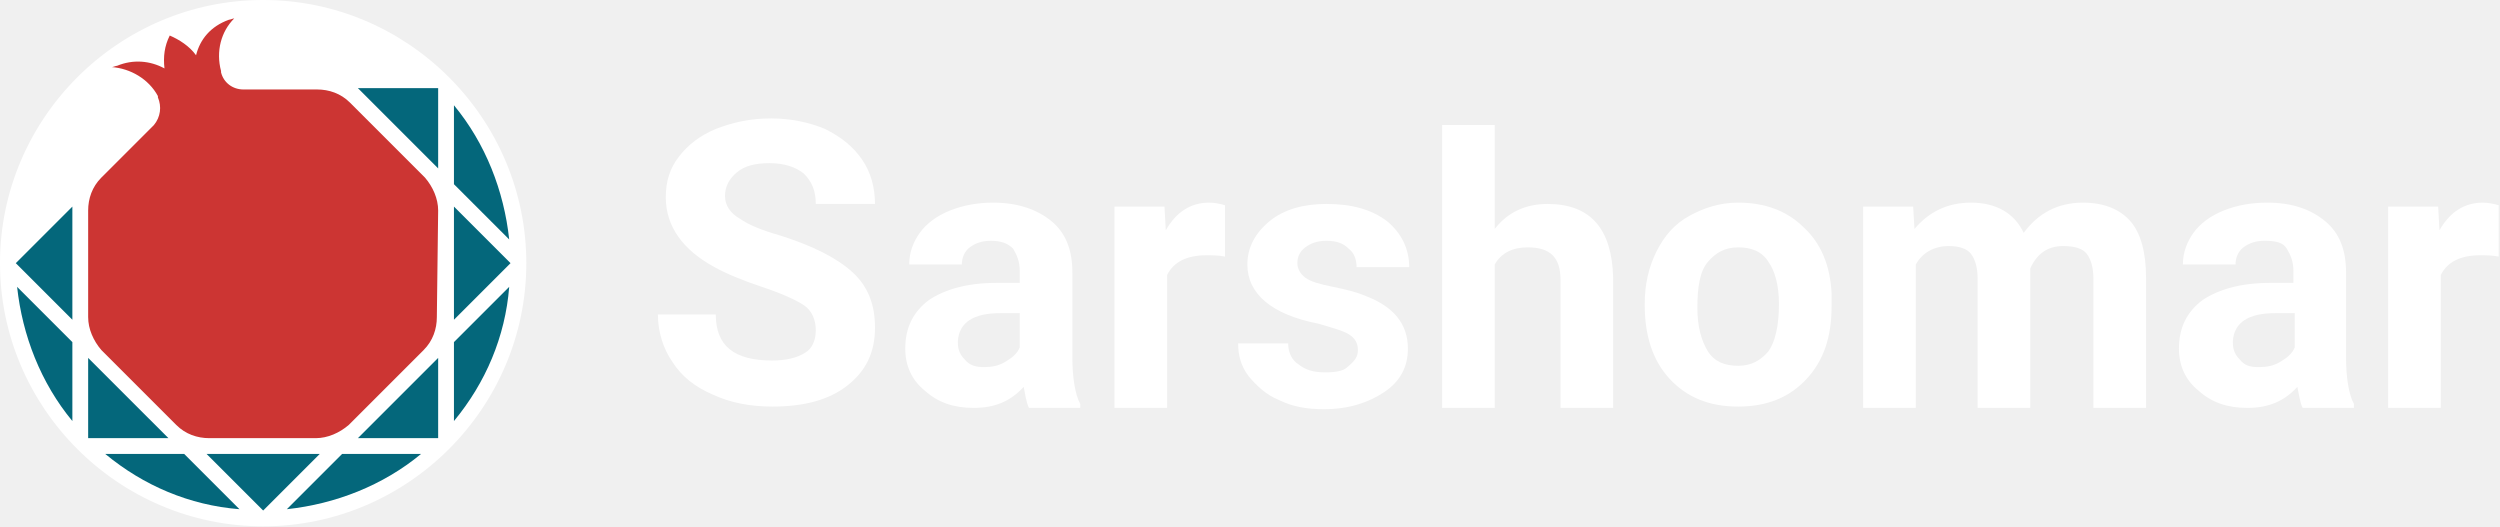
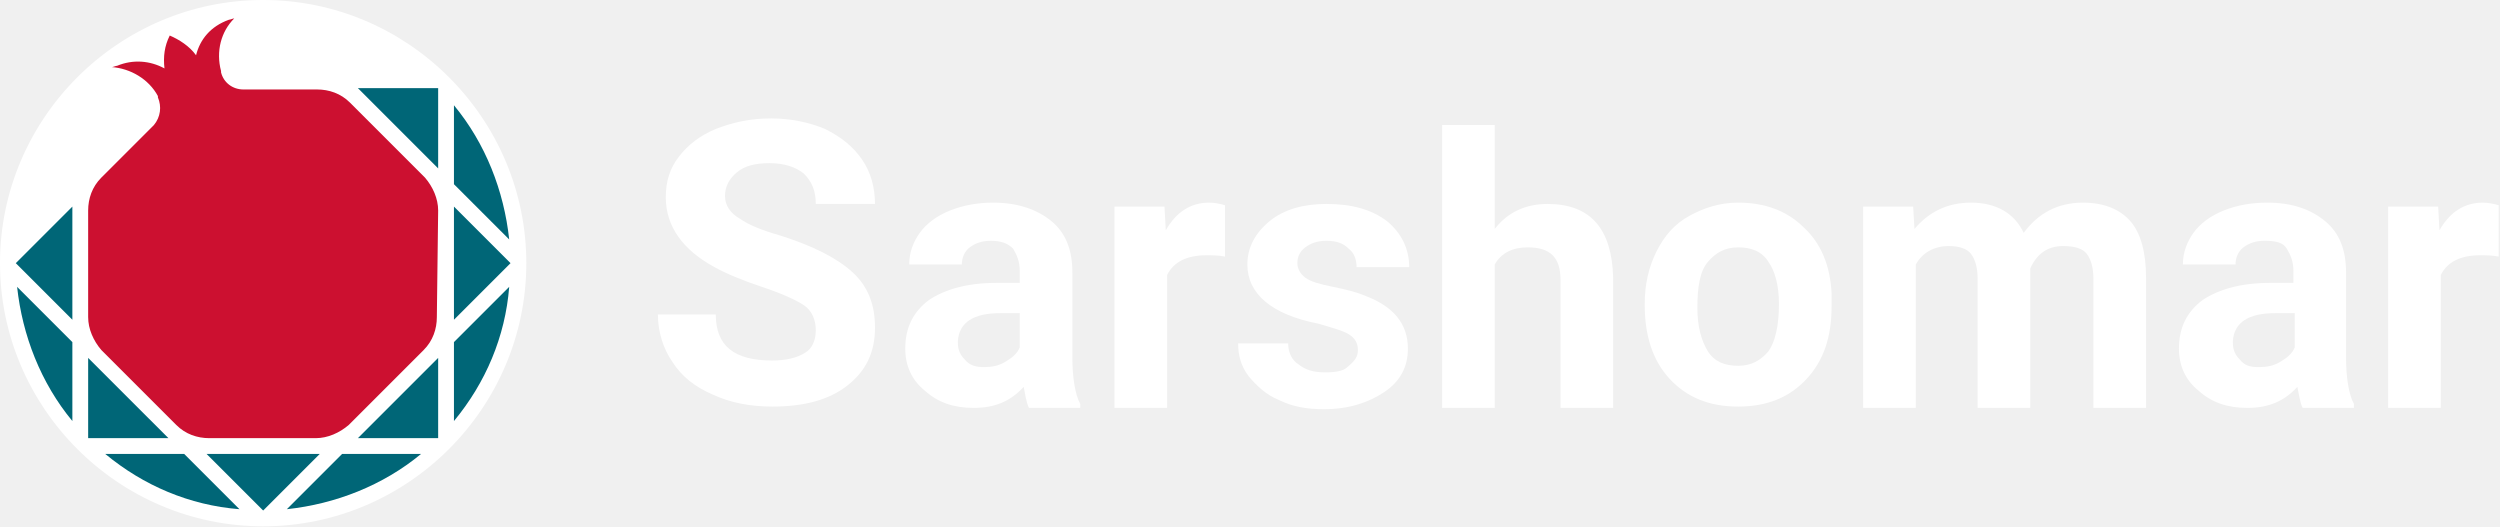
<svg xmlns="http://www.w3.org/2000/svg" version="1.1" id="Layer_1" x="0px" y="0px" viewBox="0 0 190 40" style="enable-background:new 0 0 190 40;" xml:space="preserve">
  <style type="text/css">
	.st0{fill:#FFFFFF;}
- 	.st1{fill:#04677B;}
- 	.st2{fill:#CC3533;}
+ 	.st1{fill:#006677;}
+ 	.st2{fill:#CC1030;}
</style>
  <g>
    <g>
      <path class="st0" d="M62,25.1c0-0.8-0.3-1.5-0.9-1.9c-0.6-0.4-1.7-0.9-3.2-1.4c-1.5-0.5-2.7-1-3.6-1.5c-2.4-1.3-3.7-3.1-3.7-5.3    c0-1.2,0.3-2.2,1-3.1c0.7-0.9,1.6-1.6,2.8-2.1C55.7,9.3,57,9,58.6,9c1.5,0,2.9,0.3,4.1,0.8c1.2,0.6,2.1,1.3,2.8,2.3    c0.7,1,1,2.2,1,3.4H62c0-1-0.3-1.7-0.9-2.3c-0.6-0.5-1.5-0.8-2.6-0.8c-1.1,0-1.9,0.2-2.5,0.7c-0.6,0.5-0.9,1.1-0.9,1.8    c0,0.7,0.4,1.3,1.1,1.7c0.7,0.5,1.7,0.9,3.1,1.3c2.5,0.8,4.3,1.7,5.5,2.8c1.2,1.1,1.7,2.5,1.7,4.2c0,1.9-0.7,3.3-2.1,4.4    c-1.4,1.1-3.3,1.6-5.7,1.6c-1.7,0-3.2-0.3-4.5-0.9c-1.4-0.6-2.4-1.4-3.1-2.5c-0.7-1-1.1-2.3-1.1-3.6h4.4c0,2.4,1.4,3.5,4.3,3.5    c1,0,1.9-0.2,2.5-0.6C61.7,26.5,62,25.9,62,25.1z" />
      <path class="st0" d="M78.2,31c-0.2-0.4-0.3-1.1-0.4-1.6c-1,1.1-2.2,1.6-3.8,1.6c-1.5,0-2.7-0.4-3.7-1.3c-1-0.8-1.5-1.9-1.5-3.2    c0-1.6,0.6-2.8,1.8-3.7c1.2-0.8,2.9-1.3,5.1-1.3h1.8v-0.9c0-0.7-0.2-1.2-0.5-1.7c-0.4-0.4-0.9-0.6-1.7-0.6c-0.7,0-1.2,0.2-1.6,0.5    c-0.4,0.3-0.6,0.8-0.6,1.3h-4c0-0.9,0.3-1.7,0.8-2.4c0.5-0.7,1.3-1.3,2.3-1.7c1-0.4,2.1-0.6,3.3-0.6c1.8,0,3.3,0.5,4.4,1.4    c1.1,0.9,1.6,2.2,1.6,3.9v6.5c0,1.4,0.2,2.8,0.6,3.5V31H78.2z M74.8,27.9c0.6,0,1.1-0.1,1.6-0.4s0.9-0.6,1.1-1.1v-2.6h-1.5    c-2,0-3.1,0.7-3.2,2.1l0,0.2c0,0.5,0.2,0.9,0.5,1.2C73.7,27.8,74.2,27.9,74.8,27.9z" />
      <path class="st0" d="M93.1,19.5c-0.5-0.1-1-0.1-1.4-0.1c-1.5,0-2.5,0.5-3,1.5V31h-4V15.7h3.8l0.1,1.8c0.8-1.4,1.9-2.1,3.3-2.1    c0.4,0,0.9,0.1,1.2,0.2L93.1,19.5z" />
      <path class="st0" d="M103.2,26.6c0-0.5-0.2-0.9-0.7-1.2c-0.5-0.3-1.3-0.5-2.3-0.8c-3.6-0.7-5.4-2.3-5.4-4.5c0-1.3,0.6-2.4,1.7-3.3    c1.1-0.9,2.6-1.3,4.3-1.3c1.9,0,3.4,0.4,4.6,1.3c1.1,0.9,1.7,2.1,1.7,3.5h-4c0-0.6-0.2-1.1-0.6-1.4c-0.4-0.4-0.9-0.6-1.7-0.6    c-0.7,0-1.2,0.2-1.6,0.5c-0.4,0.3-0.6,0.7-0.6,1.2c0,0.4,0.2,0.8,0.6,1.1c0.4,0.3,1.1,0.5,2.1,0.7c1,0.2,1.8,0.4,2.5,0.7    c2.1,0.8,3.2,2.1,3.2,4c0,1.4-0.6,2.5-1.8,3.3c-1.2,0.8-2.7,1.3-4.6,1.3c-1.3,0-2.4-0.2-3.4-0.7c-1-0.4-1.7-1.1-2.3-1.8    c-0.6-0.8-0.8-1.6-0.8-2.5h3.8c0,0.7,0.3,1.3,0.8,1.6c0.5,0.4,1.1,0.6,2,0.6c0.8,0,1.4-0.1,1.7-0.4    C103,27.4,103.2,27.1,103.2,26.6z" />
      <path class="st0" d="M125,23.1c0-1.5,0.3-2.8,0.9-4c0.6-1.2,1.4-2.1,2.5-2.7c1.1-0.6,2.3-1,3.7-1c2,0,3.7,0.6,5,1.9    c1.3,1.2,2,2.9,2.1,5l0,1c0,2.3-0.6,4.1-1.9,5.5c-1.3,1.4-3,2.1-5.2,2.1c-2.2,0-3.9-0.7-5.2-2.1c-1.3-1.4-1.9-3.3-1.9-5.6V23.1z     M129,23.4c0,1.4,0.3,2.5,0.8,3.3c0.5,0.8,1.3,1.1,2.3,1.1c1,0,1.7-0.4,2.3-1.1c0.5-0.7,0.8-1.9,0.8-3.6c0-1.4-0.3-2.5-0.8-3.2    c-0.5-0.8-1.3-1.1-2.3-1.1c-1,0-1.7,0.4-2.3,1.1C129.2,20.6,129,21.8,129,23.4z" />
      <path class="st0" d="M145.4,15.7l0.1,1.7c1.1-1.3,2.5-2,4.3-2c1.9,0,3.3,0.8,4,2.3c1.1-1.5,2.6-2.3,4.5-2.3c1.6,0,2.8,0.5,3.6,1.4    c0.8,0.9,1.2,2.4,1.2,4.3V31h-4v-9.8c0-0.9-0.2-1.5-0.5-1.9c-0.3-0.4-0.9-0.6-1.8-0.6c-1.2,0-2,0.6-2.5,1.7l0,10.6h-4v-9.8    c0-0.9-0.2-1.5-0.5-1.9c-0.3-0.4-0.9-0.6-1.7-0.6c-1.1,0-2,0.5-2.5,1.4V31h-4V15.7H145.4z" />
      <path class="st0" d="M175,31c-0.2-0.4-0.3-1.1-0.4-1.6c-1,1.1-2.2,1.6-3.8,1.6c-1.5,0-2.7-0.4-3.7-1.3c-1-0.8-1.5-1.9-1.5-3.2    c0-1.6,0.6-2.8,1.8-3.7c1.2-0.8,2.9-1.3,5.1-1.3h1.8v-0.9c0-0.7-0.2-1.2-0.5-1.7s-0.9-0.6-1.7-0.6c-0.7,0-1.2,0.2-1.6,0.5    c-0.4,0.3-0.6,0.8-0.6,1.3h-4c0-0.9,0.3-1.7,0.8-2.4c0.5-0.7,1.3-1.3,2.3-1.7c1-0.4,2.1-0.6,3.3-0.6c1.9,0,3.3,0.5,4.4,1.4    c1.1,0.9,1.6,2.2,1.6,3.9v6.5c0,1.4,0.2,2.8,0.6,3.5V31H175z M171.7,27.9c0.6,0,1.1-0.1,1.6-0.4c0.5-0.3,0.9-0.6,1.1-1.1v-2.6    h-1.5c-2,0-3.1,0.7-3.2,2.1l0,0.2c0,0.5,0.2,0.9,0.5,1.2C170.6,27.8,171,27.9,171.7,27.9z" />
      <path class="st0" d="M189.9,19.5c-0.5-0.1-1-0.1-1.4-0.1c-1.5,0-2.5,0.5-3,1.5V31h-4V15.7h3.8l0.1,1.8c0.8-1.4,1.9-2.1,3.3-2.1    c0.4,0,0.9,0.1,1.2,0.2L189.9,19.5z" />
      <path class="st0" d="M117.6,15.5c-1.6,0-3,0.6-4,1.9V9.5h-4V31h4V20.1c0.5-0.9,1.4-1.3,2.5-1.3c0.9,0,1.5,0.2,1.9,0.6    c0.4,0.4,0.6,1,0.6,1.9V31h4v-9.9C122.5,17.4,120.9,15.5,117.6,15.5z" />
    </g>
    <g>
      <g>
        <path class="st0" d="M40,20C40,9,31,0,20,0S0,9,0,20s9,20,20,20S40,31,40,20" />
        <g>
          <polygon class="st1" points="5.5,24.3 5.5,15.7 1.2,20     " />
          <polygon class="st1" points="12.8,33.3 6.7,27.2 6.7,33.3     " />
          <polygon class="st1" points="24.3,34.5 15.7,34.5 20,38.8     " />
          <polygon class="st1" points="33.3,27.2 27.2,33.3 33.3,33.3     " />
          <polygon class="st1" points="34.5,15.7 34.5,24.3 38.8,20     " />
          <polygon class="st1" points="27.2,6.7 33.3,12.8 33.3,6.7     " />
          <path class="st1" d="M5.5,26l-4.2-4.2c0.4,3.7,1.8,7.3,4.2,10.2l0,0L5.5,26z" />
          <path class="st1" d="M14,34.5l-6,0c2.9,2.4,6.4,3.9,10.2,4.2l0,0L14,34.5z" />
          <path class="st1" d="M26,34.5l-4.2,4.2c3.7-0.4,7.3-1.8,10.2-4.2l0,0L26,34.5z" />
          <path class="st1" d="M34.5,26l0,6c2.4-2.9,3.9-6.4,4.2-10.2l0,0L34.5,26z" />
          <path class="st1" d="M34.5,14l4.2,4.2c-0.4-3.7-1.8-7.3-4.2-10.2l0,0L34.5,14z" />
        </g>
      </g>
      <path class="st2" d="M33.3,16c0-0.9-0.4-1.8-1-2.5l-5.7-5.7c-0.7-0.7-1.6-1-2.5-1l-5.6,0c-0.8,0-1.5-0.5-1.7-1.3c0,0,0,0,0-0.1    c-0.4-1.5,0-3,1-4c-0.1,0-0.3,0.1-0.4,0.1C16,2,15.2,3,14.9,4.2c-0.5-0.7-1.3-1.2-2-1.5c-0.4,0.8-0.5,1.6-0.4,2.5    C11.4,4.6,10.1,4.5,8.9,5C8.8,5,8.6,5.1,8.5,5.1C9.9,5.2,11.3,6,12,7.3c0,0,0,0.1,0,0.1c0.3,0.7,0.2,1.5-0.3,2.1l-4,4    c-0.7,0.7-1,1.6-1,2.5l0,8.1c0,0.9,0.4,1.8,1,2.5l5.7,5.7c0.7,0.7,1.6,1,2.5,1l8.1,0c0.9,0,1.8-0.4,2.5-1l5.7-5.7    c0.7-0.7,1-1.6,1-2.5L33.3,16z" />
    </g>
  </g>
</svg>
